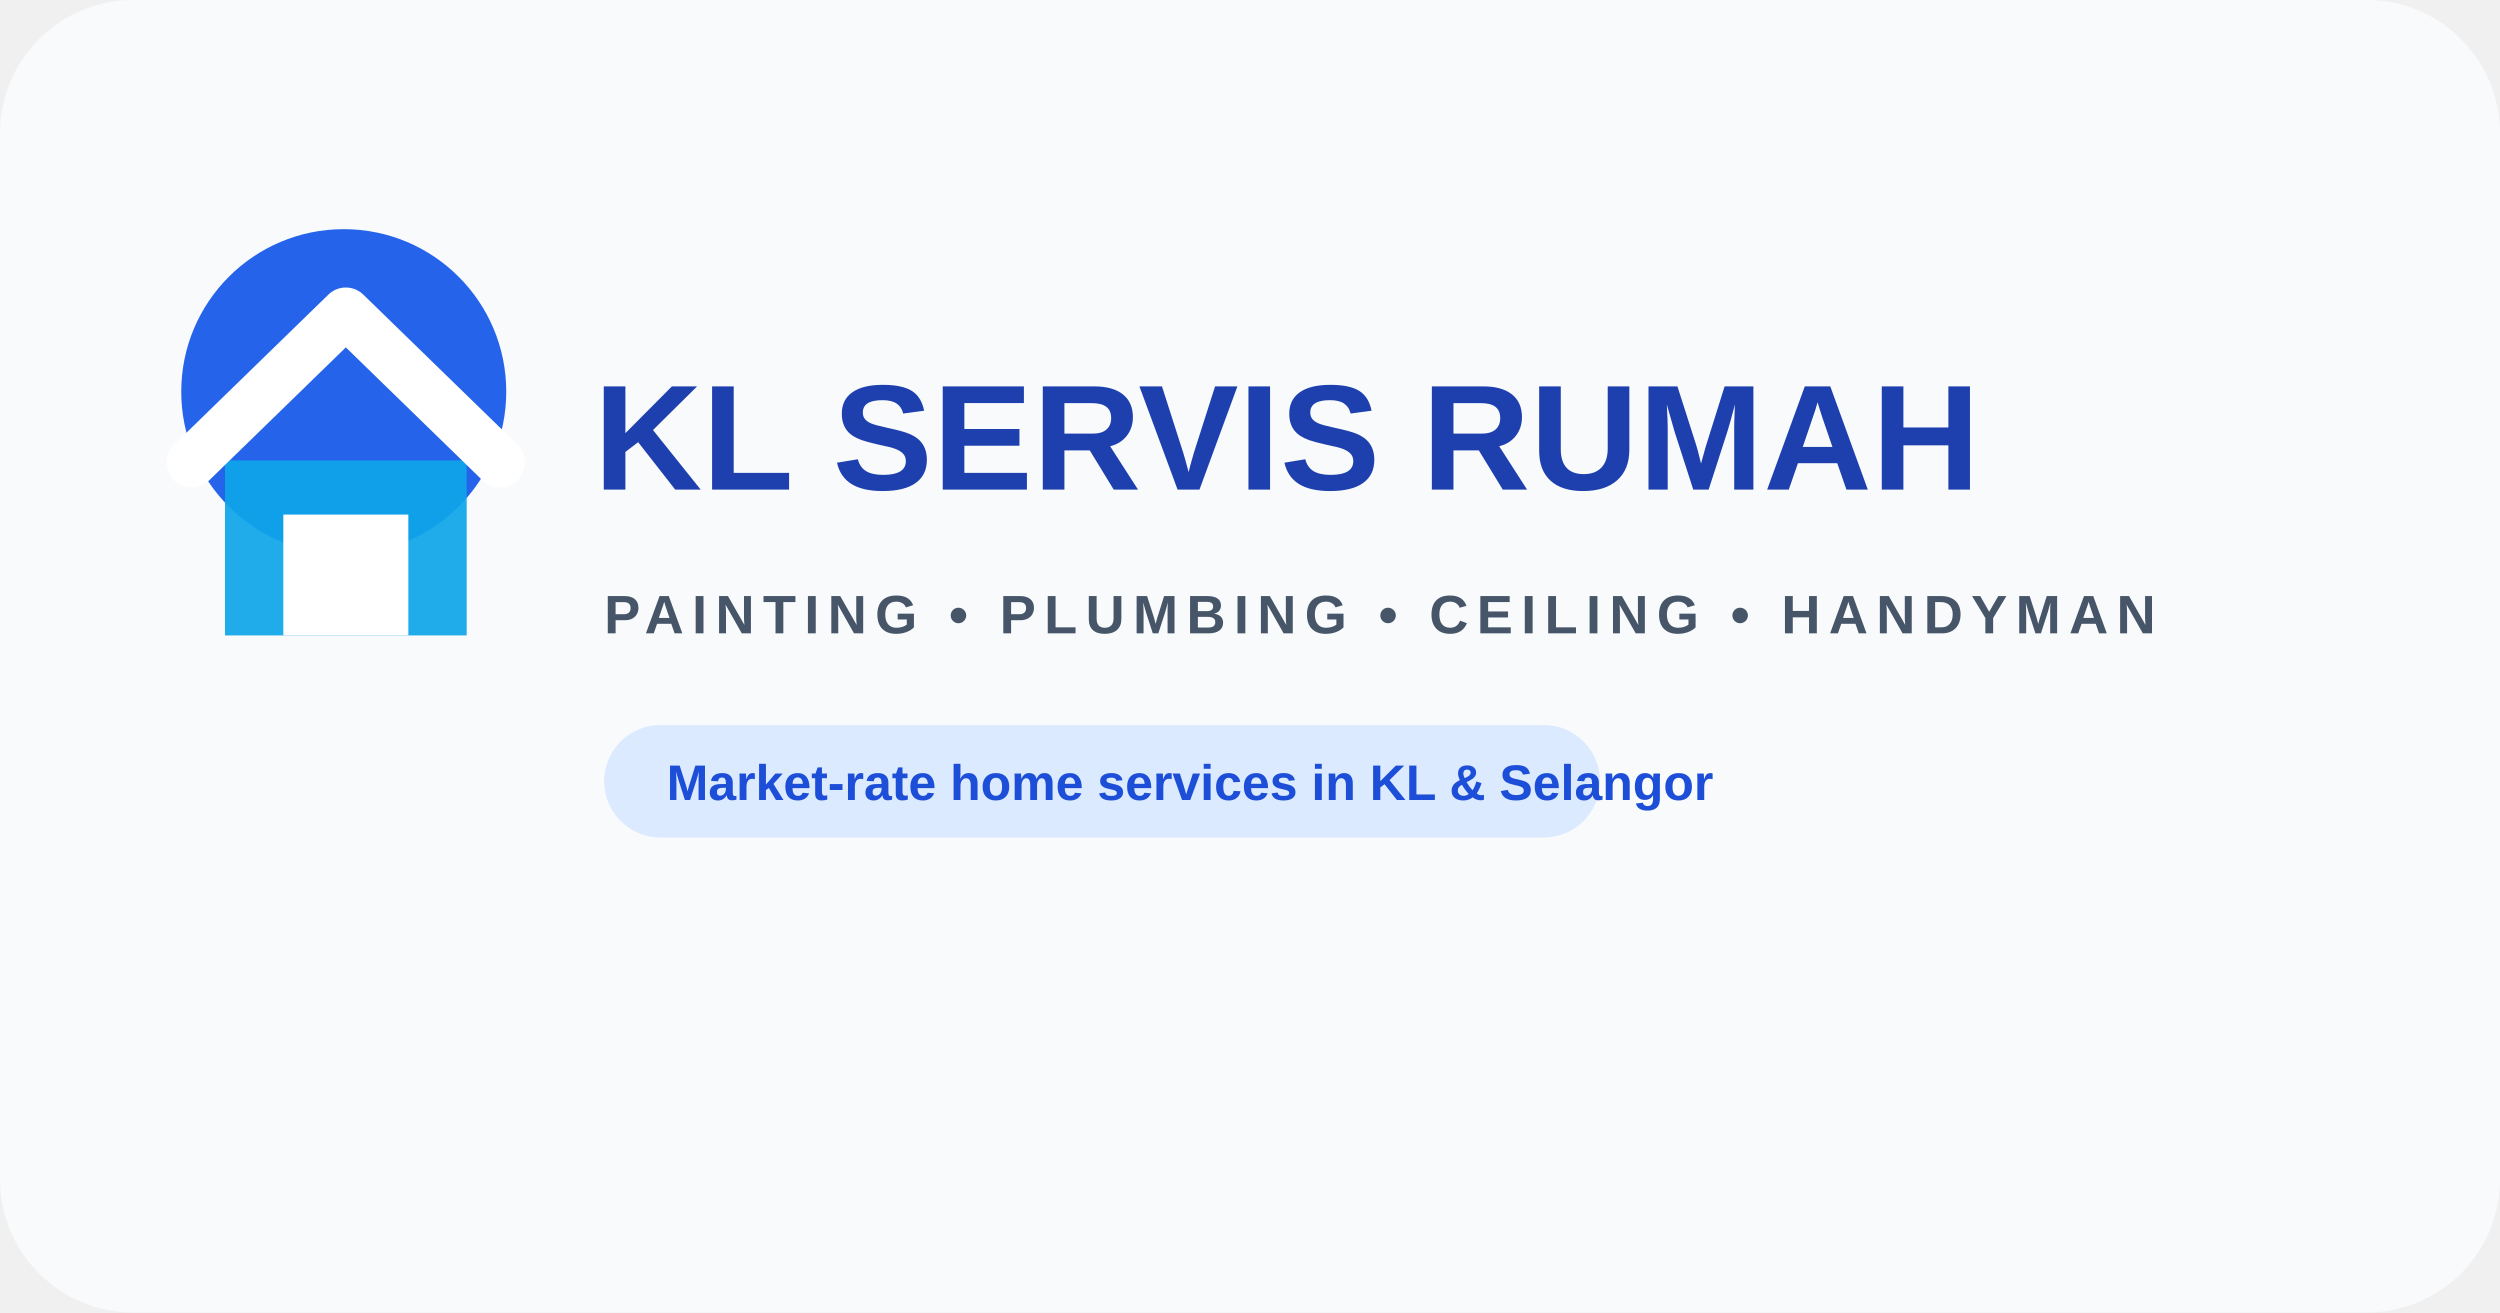
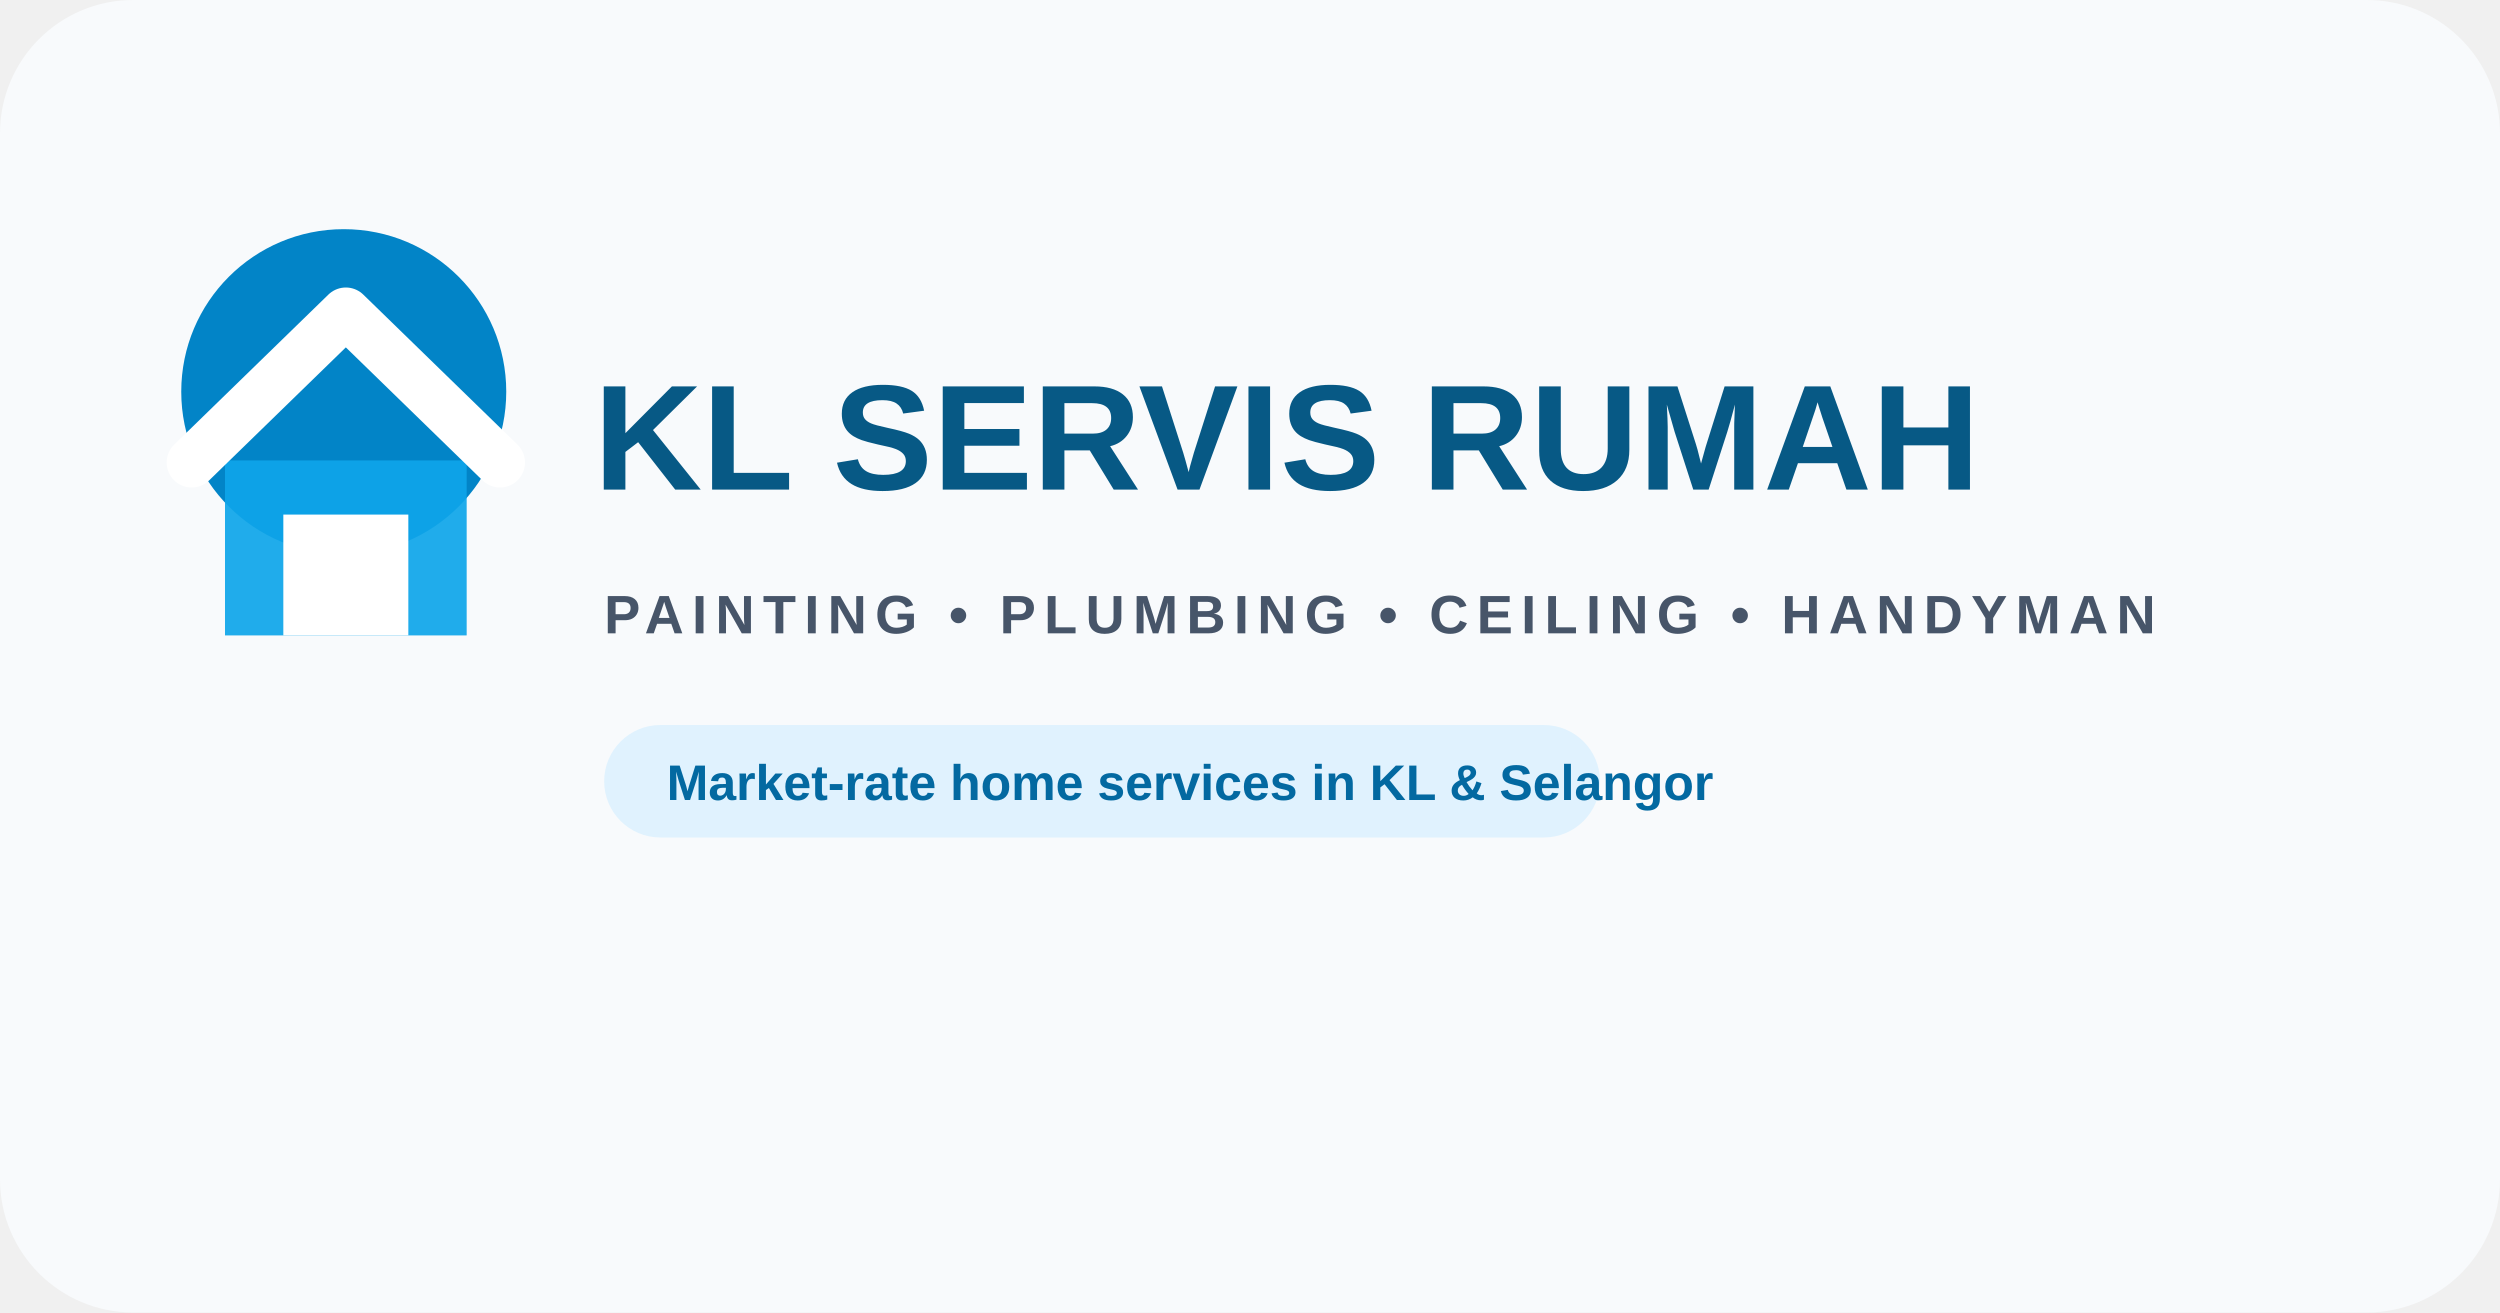
<svg xmlns="http://www.w3.org/2000/svg" width="1200" height="630" viewBox="0 0 1200 630" role="img" aria-labelledby="title desc">
  <rect width="1200" height="630" rx="64" fill="#F8FAFC" />
-   <circle cx="165" cy="188" r="78" fill="#2563EB" />
+   <circle cx="165" cy="188" r="78" fill="#0284C7" />
  <path d="M108 221h116v84H108z" fill="#0EA5E9" opacity=".92" />
  <path d="M92 222 166 150l74 72" fill="none" stroke="#ffffff" stroke-width="24" stroke-linecap="round" stroke-linejoin="round" />
  <path d="M136 305v-58h60v58" fill="#ffffff" />
-   <text x="285" y="235" font-family="Arial, Helvetica, sans-serif" font-size="72" font-weight="800" fill="#1E40AF">KL SERVIS RUMAH</text>
+   <text x="285" y="235" font-family="Arial, Helvetica, sans-serif" font-size="72" font-weight="800" fill="#075985">KL SERVIS RUMAH</text>
  <text x="290" y="304" font-family="Arial, Helvetica, sans-serif" font-size="26" font-weight="700" fill="#475569" letter-spacing="4">PAINTING • PLUMBING • CEILING • HANDYMAN</text>
-   <rect x="290" y="348" width="478" height="54" rx="27" fill="#DBEAFE" />
-   <text x="320" y="384" font-family="Arial, Helvetica, sans-serif" font-size="24" font-weight="700" fill="#1D4ED8">Market-rate home services in KL &amp; Selangor</text>
+   <rect x="290" y="348" width="478" height="54" rx="27" fill="#E0F2FE" />
+   <text x="320" y="384" font-family="Arial, Helvetica, sans-serif" font-size="24" font-weight="700" fill="#0369A1">Market-rate home services in KL &amp; Selangor</text>
</svg>
